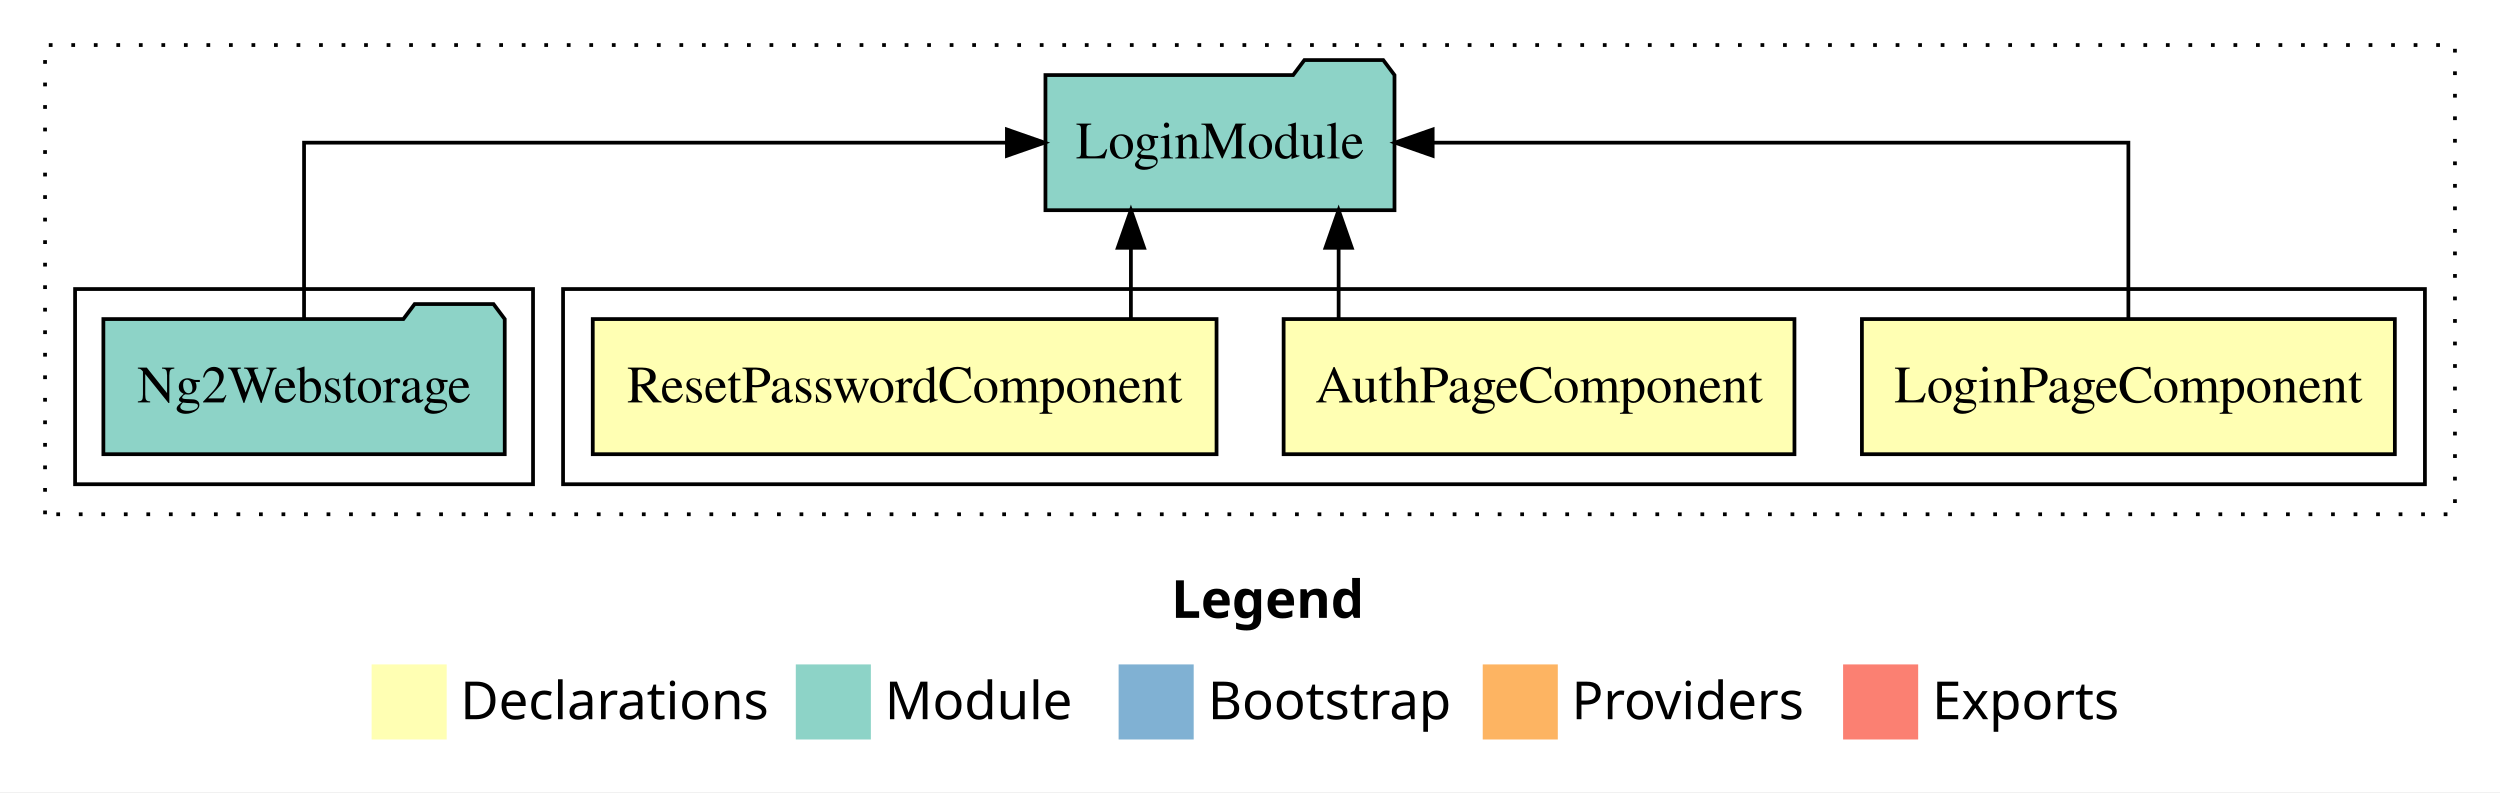
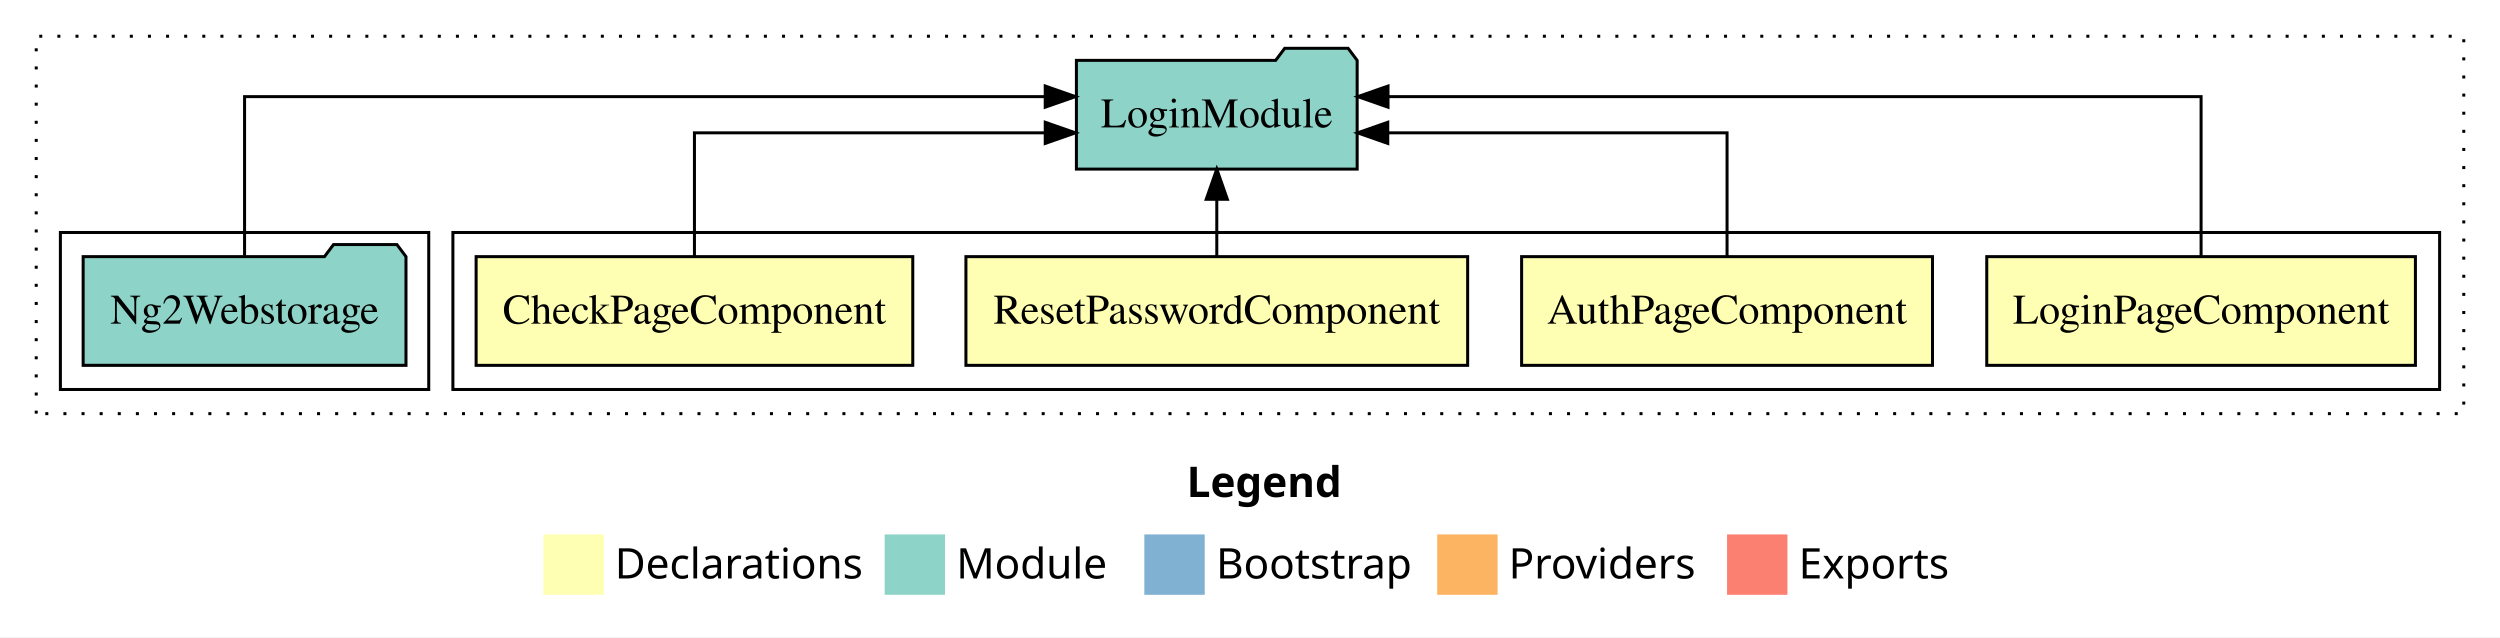
- <svg xmlns="http://www.w3.org/2000/svg" width="666pt" height="211pt" viewBox="0.00 0.00 666.00 211.00">
+ <svg xmlns="http://www.w3.org/2000/svg" width="828pt" height="211pt" viewBox="0.00 0.00 828.00 211.00">
  <g id="graph0" class="graph" transform="scale(1 1) rotate(0) translate(4 207)">
-     <polygon fill="#ffffff" stroke="transparent" points="-4,4 -4,-207 662,-207 662,4 -4,4" />
-     <text text-anchor="start" x="308.009" y="-42.4" font-family="sans-serif" font-weight="bold" font-size="14.00" fill="#000000">Legend</text>
-     <polygon fill="#ffffb3" stroke="transparent" points="95,-10 95,-30 115,-30 115,-10 95,-10" />
-     <text text-anchor="start" x="118.629" y="-15.4" font-family="sans-serif" font-size="14.00" fill="#000000">  Declarations</text>
-     <polygon fill="#8dd3c7" stroke="transparent" points="208,-10 208,-30 228,-30 228,-10 208,-10" />
-     <text text-anchor="start" x="231.725" y="-15.4" font-family="sans-serif" font-size="14.00" fill="#000000">  Module</text>
-     <polygon fill="#80b1d3" stroke="transparent" points="294,-10 294,-30 314,-30 314,-10 294,-10" />
-     <text text-anchor="start" x="317.781" y="-15.4" font-family="sans-serif" font-size="14.00" fill="#000000">  Bootstrap</text>
-     <polygon fill="#fdb462" stroke="transparent" points="391,-10 391,-30 411,-30 411,-10 391,-10" />
-     <text text-anchor="start" x="414.673" y="-15.4" font-family="sans-serif" font-size="14.00" fill="#000000">  Providers</text>
-     <polygon fill="#fb8072" stroke="transparent" points="487,-10 487,-30 507,-30 507,-10 487,-10" />
-     <text text-anchor="start" x="510.726" y="-15.4" font-family="sans-serif" font-size="14.00" fill="#000000">  Exports</text>
+     <polygon fill="#ffffff" stroke="transparent" points="-4,4 -4,-207 824,-207 824,4 -4,4" />
+     <text text-anchor="start" x="389.009" y="-42.4" font-family="sans-serif" font-weight="bold" font-size="14.00" fill="#000000">Legend</text>
+     <polygon fill="#ffffb3" stroke="transparent" points="176,-10 176,-30 196,-30 196,-10 176,-10" />
+     <text text-anchor="start" x="199.629" y="-15.4" font-family="sans-serif" font-size="14.00" fill="#000000">  Declarations</text>
+     <polygon fill="#8dd3c7" stroke="transparent" points="289,-10 289,-30 309,-30 309,-10 289,-10" />
+     <text text-anchor="start" x="312.725" y="-15.4" font-family="sans-serif" font-size="14.00" fill="#000000">  Module</text>
+     <polygon fill="#80b1d3" stroke="transparent" points="375,-10 375,-30 395,-30 395,-10 375,-10" />
+     <text text-anchor="start" x="398.781" y="-15.4" font-family="sans-serif" font-size="14.00" fill="#000000">  Bootstrap</text>
+     <polygon fill="#fdb462" stroke="transparent" points="472,-10 472,-30 492,-30 492,-10 472,-10" />
+     <text text-anchor="start" x="495.673" y="-15.4" font-family="sans-serif" font-size="14.00" fill="#000000">  Providers</text>
+     <polygon fill="#fb8072" stroke="transparent" points="568,-10 568,-30 588,-30 588,-10 568,-10" />
+     <text text-anchor="start" x="591.726" y="-15.4" font-family="sans-serif" font-size="14.00" fill="#000000">  Exports</text>
    <g id="clust1" class="cluster">
-       <polygon fill="none" stroke="#000000" stroke-dasharray="1,5" points="8,-70 8,-195 650,-195 650,-70 8,-70" />
+       <polygon fill="none" stroke="#000000" stroke-dasharray="1,5" points="8,-70 8,-195 812,-195 812,-70 8,-70" />
    </g>
    <g id="clust2" class="cluster">
-       <polygon fill="none" stroke="#000000" points="146,-78 146,-130 642,-130 642,-78 146,-78" />
+       <polygon fill="none" stroke="#000000" points="146,-78 146,-130 804,-130 804,-78 146,-78" />
    </g>
-     <g id="clust6" class="cluster">
+     <g id="clust7" class="cluster">
      <polygon fill="none" stroke="#000000" points="16,-78 16,-130 138,-130 138,-78 16,-78" />
    </g>
    <g id="node1" class="node">
-       <polygon fill="#ffffb3" stroke="#000000" points="633.987,-122 492.013,-122 492.013,-86 633.987,-86 633.987,-122" />
-       <text text-anchor="middle" x="563" y="-99.8" font-family="Times,serif" font-size="14.00" fill="#000000">LoginPageComponent</text>
+       <polygon fill="#ffffb3" stroke="#000000" points="795.987,-122 654.013,-122 654.013,-86 795.987,-86 795.987,-122" />
+       <text text-anchor="middle" x="725" y="-99.8" font-family="Times,serif" font-size="14.00" fill="#000000">LoginPageComponent</text>
+     </g>
+     <g id="node5" class="node">
+       <polygon fill="#8dd3c7" stroke="#000000" points="445.493,-187 442.493,-191 421.493,-191 418.493,-187 352.507,-187 352.507,-151 445.493,-151 445.493,-187" />
+       <text text-anchor="middle" x="399" y="-164.8" font-family="Times,serif" font-size="14.00" fill="#000000">LoginModule</text>
+     </g>
+     <g id="edge1" class="edge">
+       <path fill="none" stroke="#000000" d="M725,-122.284C725,-143.321 725,-175 725,-175 725,-175 455.708,-175 455.708,-175" />
+       <polygon fill="#000000" stroke="#000000" points="455.708,-171.5 445.708,-175 455.708,-178.5 455.708,-171.5" />
+     </g>
+     <g id="node2" class="node">
+       <polygon fill="#ffffb3" stroke="#000000" points="636.042,-122 499.958,-122 499.958,-86 636.042,-86 636.042,-122" />
+       <text text-anchor="middle" x="568" y="-99.8" font-family="Times,serif" font-size="14.00" fill="#000000">AuthPageComponent</text>
+     </g>
+     <g id="edge2" class="edge">
+       <path fill="none" stroke="#000000" d="M568,-122.022C568,-139.373 568,-163 568,-163 568,-163 455.627,-163 455.627,-163" />
+       <polygon fill="#000000" stroke="#000000" points="455.627,-159.5 445.627,-163 455.627,-166.5 455.627,-159.5" />
+     </g>
+     <g id="node3" class="node">
+       <polygon fill="#ffffb3" stroke="#000000" points="482.087,-122 315.913,-122 315.913,-86 482.087,-86 482.087,-122" />
+       <text text-anchor="middle" x="399" y="-99.8" font-family="Times,serif" font-size="14.00" fill="#000000">ResetPasswordComponent</text>
+     </g>
+     <g id="edge3" class="edge">
+       <path fill="none" stroke="#000000" d="M399,-122.106C399,-122.106 399,-140.991 399,-140.991" />
+       <polygon fill="#000000" stroke="#000000" points="395.5,-140.991 399,-150.991 402.5,-140.991 395.5,-140.991" />
    </g>
    <g id="node4" class="node">
-       <polygon fill="#8dd3c7" stroke="#000000" points="367.493,-187 364.493,-191 343.493,-191 340.493,-187 274.507,-187 274.507,-151 367.493,-151 367.493,-187" />
-       <text text-anchor="middle" x="321" y="-164.8" font-family="Times,serif" font-size="14.00" fill="#000000">LoginModule</text>
+       <polygon fill="#ffffb3" stroke="#000000" points="298.31,-122 153.69,-122 153.69,-86 298.31,-86 298.31,-122" />
+       <text text-anchor="middle" x="226" y="-99.8" font-family="Times,serif" font-size="14.00" fill="#000000">CheckPageComponent</text>
    </g>
-     <g id="edge1" class="edge">
-       <path fill="none" stroke="#000000" d="M563,-122.106C563,-141.339 563,-169 563,-169 563,-169 377.66,-169 377.66,-169" />
-       <polygon fill="#000000" stroke="#000000" points="377.66,-165.5 367.66,-169 377.66,-172.5 377.66,-165.5" />
+     <g id="edge4" class="edge">
+       <path fill="none" stroke="#000000" d="M226,-122.022C226,-139.373 226,-163 226,-163 226,-163 342.184,-163 342.184,-163" />
+       <polygon fill="#000000" stroke="#000000" points="342.184,-166.5 352.184,-163 342.184,-159.5 342.184,-166.5" />
    </g>
-     <g id="node2" class="node">
-       <polygon fill="#ffffb3" stroke="#000000" points="474.042,-122 337.958,-122 337.958,-86 474.042,-86 474.042,-122" />
-       <text text-anchor="middle" x="406" y="-99.8" font-family="Times,serif" font-size="14.00" fill="#000000">AuthPageComponent</text>
-     </g>
-     <g id="edge2" class="edge">
-       <path fill="none" stroke="#000000" d="M352.613,-122.106C352.613,-122.106 352.613,-140.991 352.613,-140.991" />
-       <polygon fill="#000000" stroke="#000000" points="349.113,-140.991 352.613,-150.991 356.113,-140.991 349.113,-140.991" />
-     </g>
-     <g id="node3" class="node">
-       <polygon fill="#ffffb3" stroke="#000000" points="320.087,-122 153.913,-122 153.913,-86 320.087,-86 320.087,-122" />
-       <text text-anchor="middle" x="237" y="-99.8" font-family="Times,serif" font-size="14.00" fill="#000000">ResetPasswordComponent</text>
-     </g>
-     <g id="edge3" class="edge">
-       <path fill="none" stroke="#000000" d="M297.274,-122.106C297.274,-122.106 297.274,-140.991 297.274,-140.991" />
-       <polygon fill="#000000" stroke="#000000" points="293.774,-140.991 297.274,-150.991 300.774,-140.991 293.774,-140.991" />
-     </g>
-     <g id="node5" class="node">
+     <g id="node6" class="node">
      <polygon fill="#8dd3c7" stroke="#000000" points="130.461,-122 127.461,-126 106.461,-126 103.461,-122 23.539,-122 23.539,-86 130.461,-86 130.461,-122" />
      <text text-anchor="middle" x="77" y="-99.8" font-family="Times,serif" font-size="14.00" fill="#000000">Ng2Webstorage</text>
    </g>
-     <g id="edge4" class="edge">
-       <path fill="none" stroke="#000000" d="M77,-122.106C77,-141.339 77,-169 77,-169 77,-169 264.243,-169 264.243,-169" />
-       <polygon fill="#000000" stroke="#000000" points="264.243,-172.5 274.243,-169 264.243,-165.5 264.243,-172.5" />
+     <g id="edge5" class="edge">
+       <path fill="none" stroke="#000000" d="M77,-122.284C77,-143.321 77,-175 77,-175 77,-175 342.178,-175 342.178,-175" />
+       <polygon fill="#000000" stroke="#000000" points="342.178,-178.5 352.178,-175 342.178,-171.5 342.178,-178.5" />
    </g>
  </g>
</svg>
